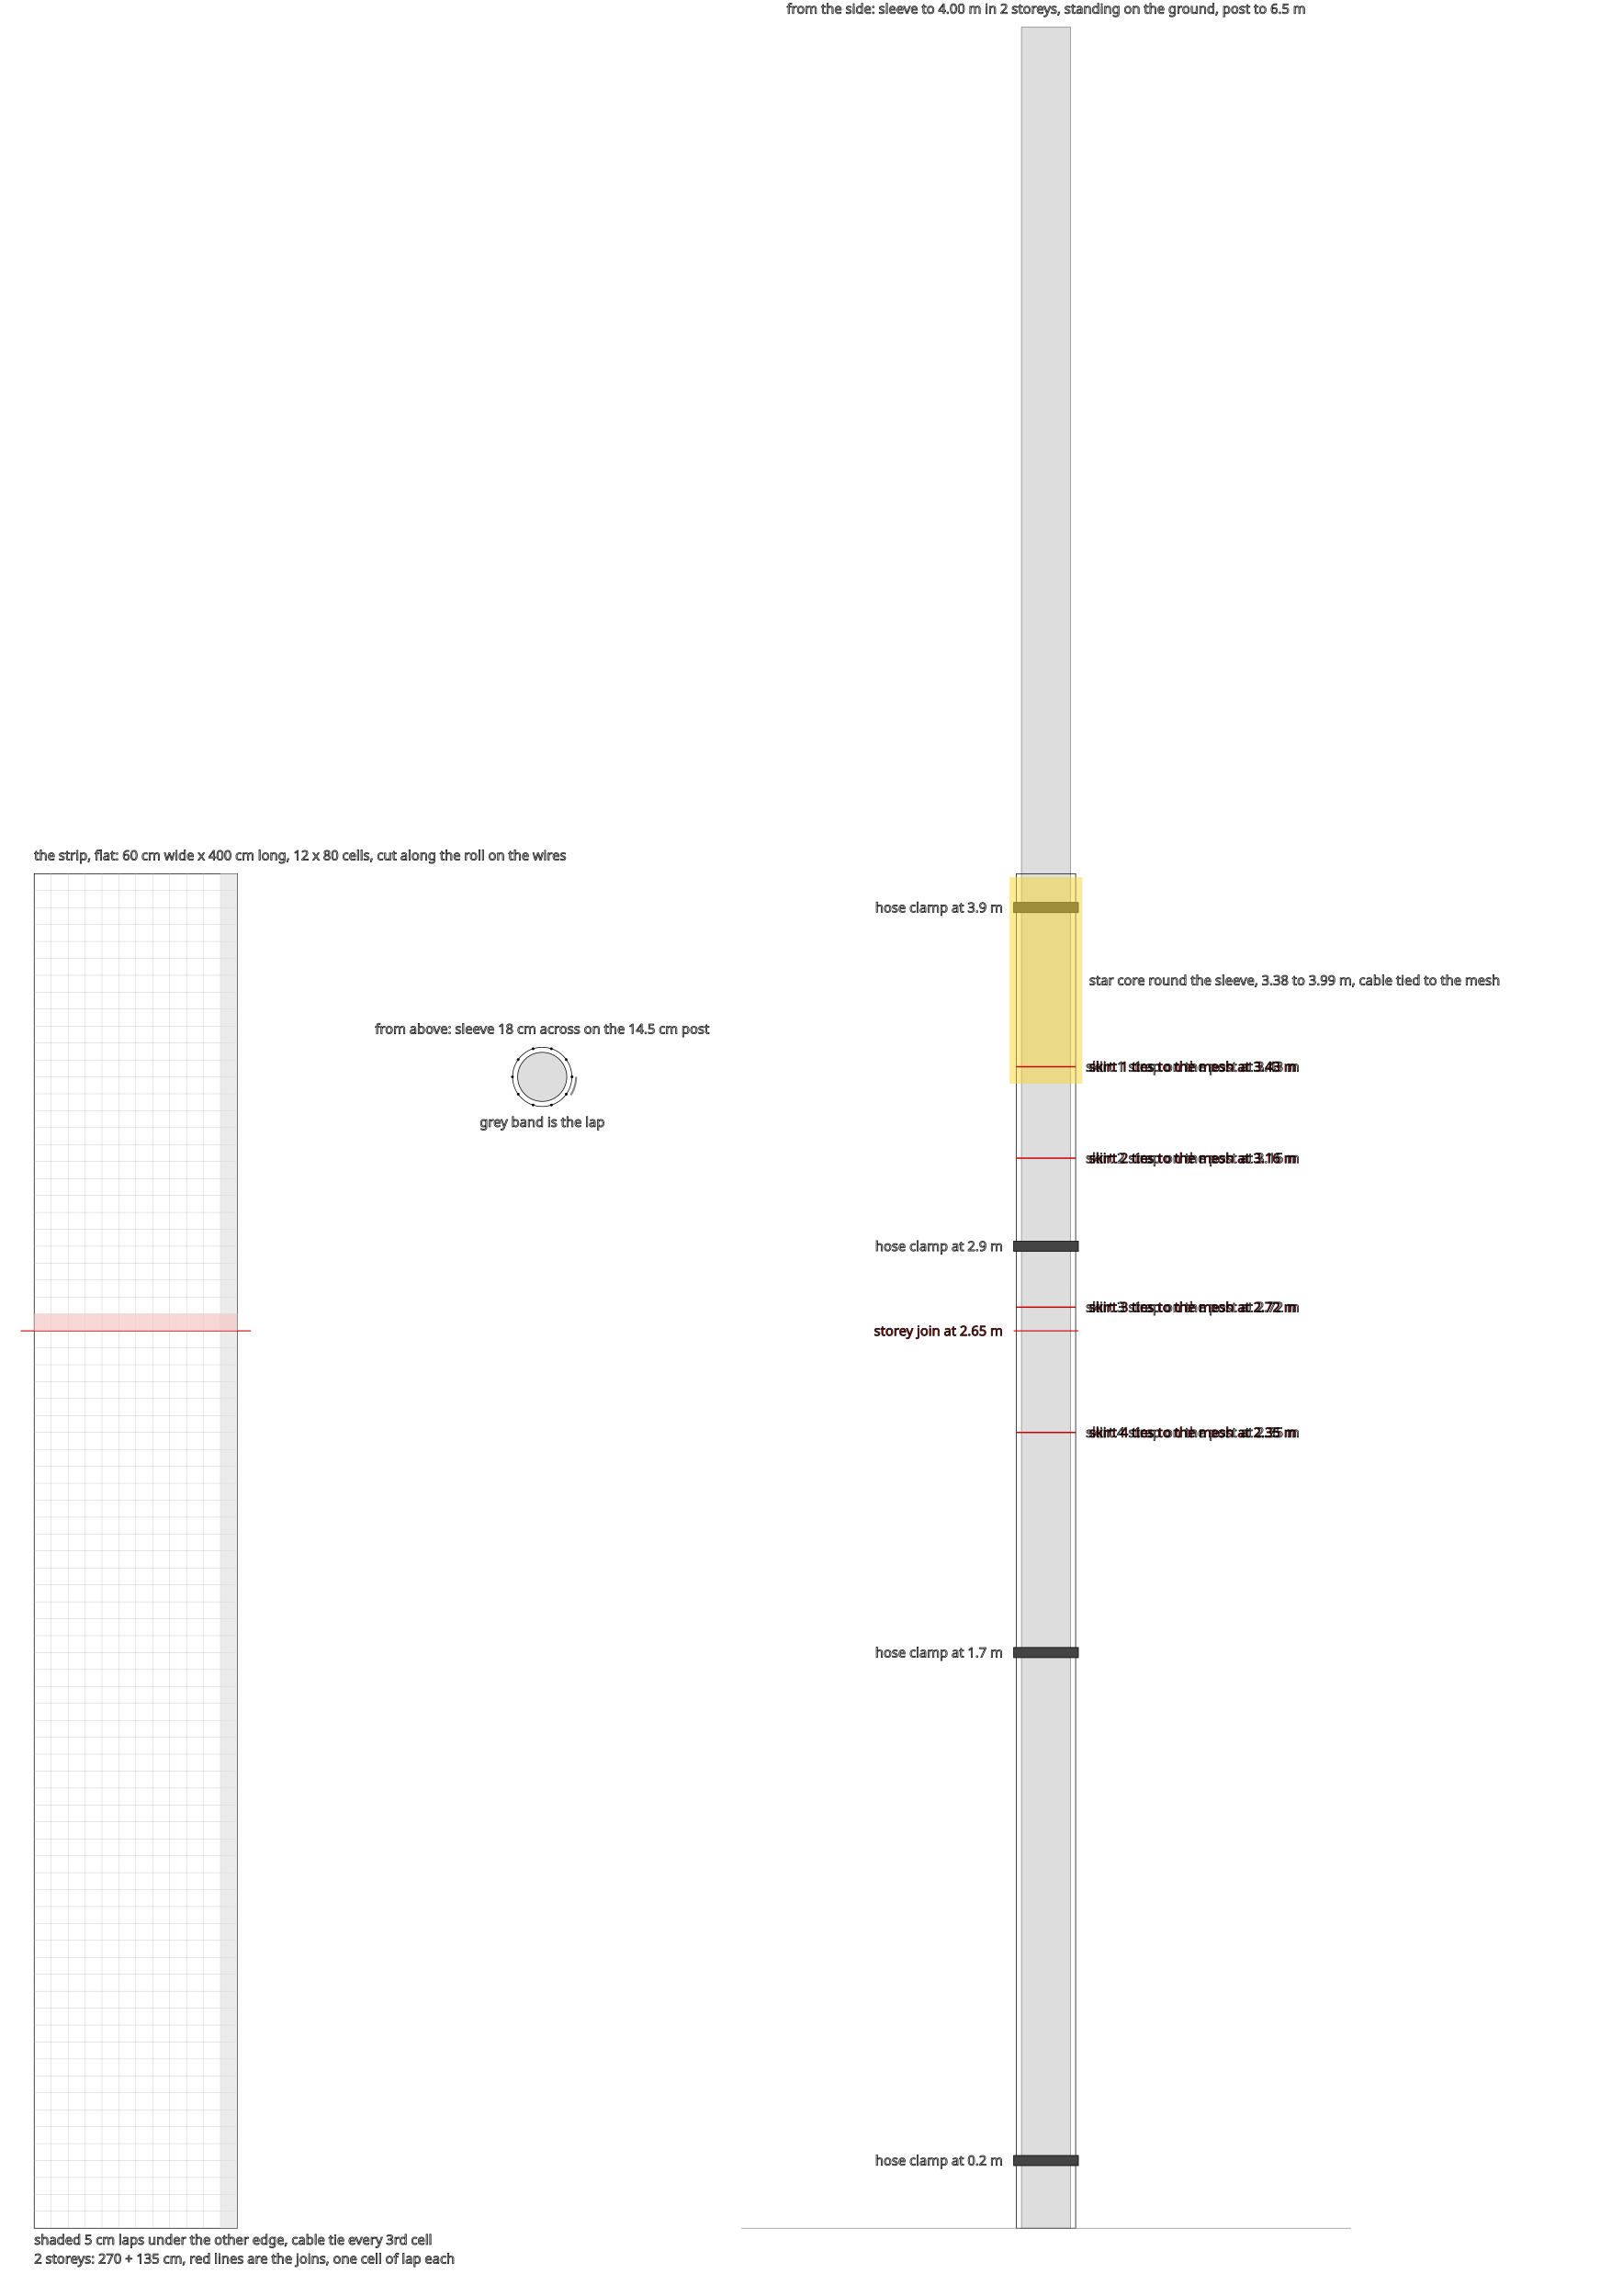
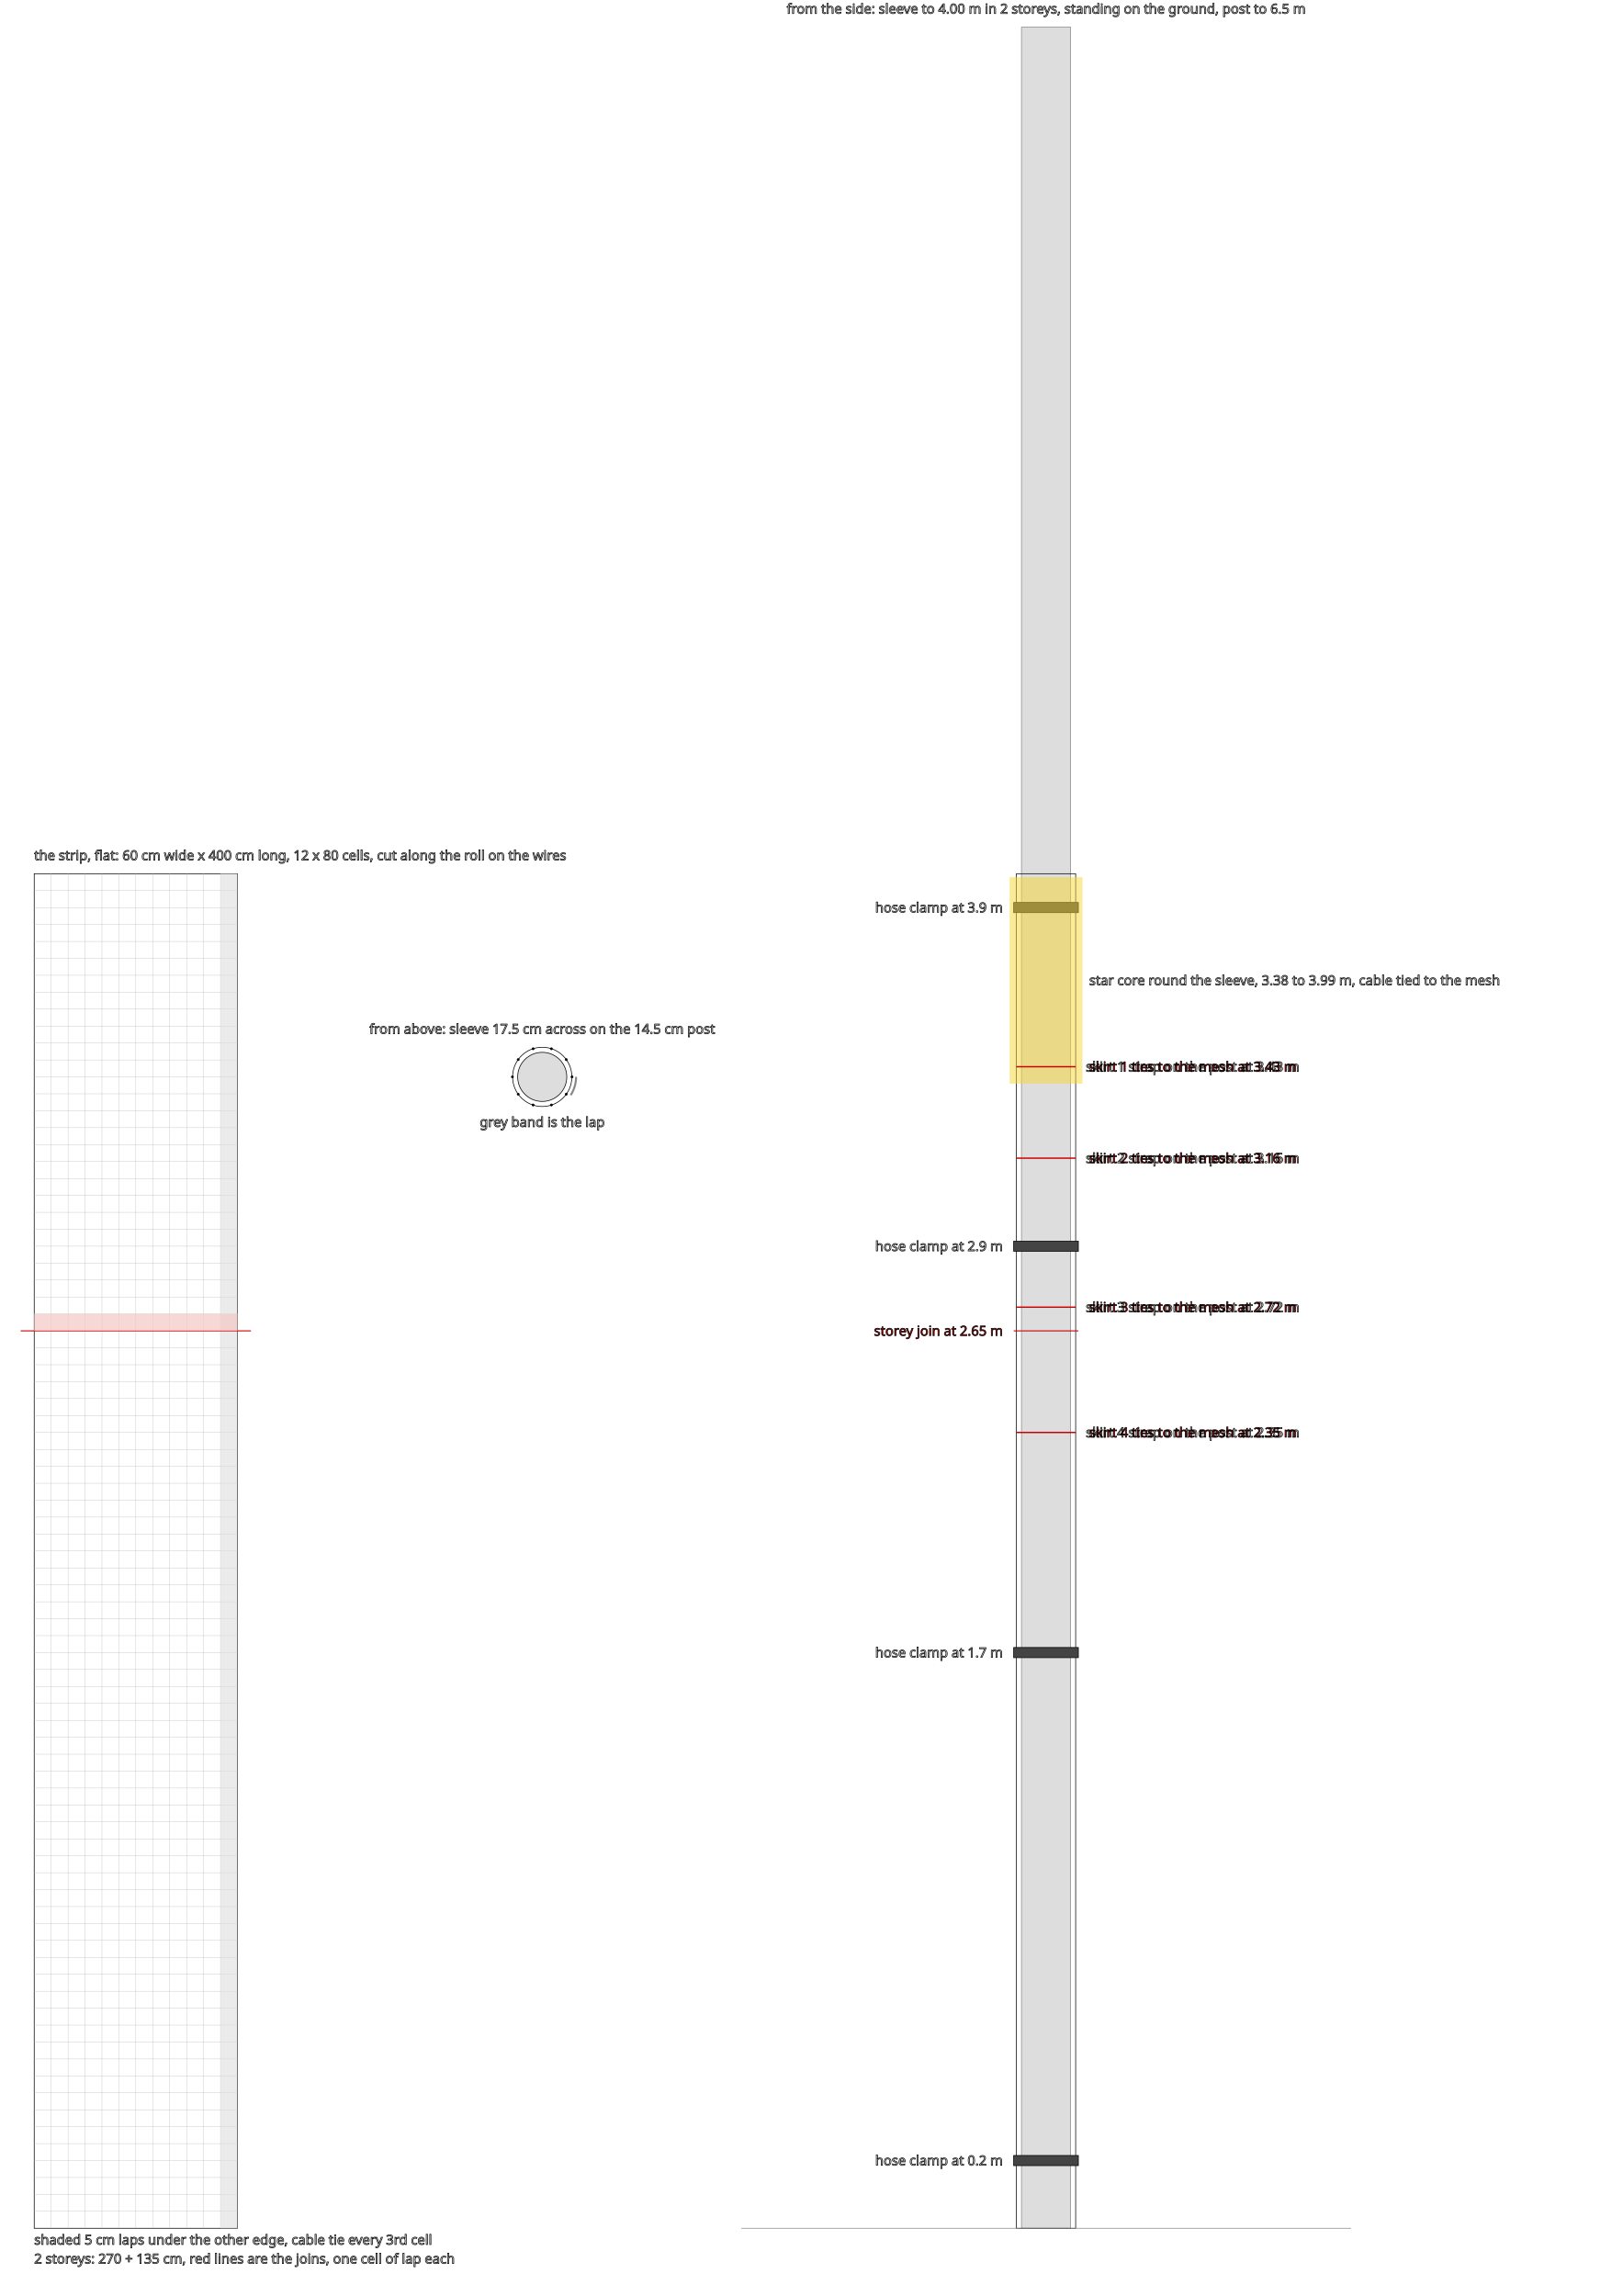
<svg xmlns="http://www.w3.org/2000/svg" viewBox="-100 -2580 4788 6780" width="479mm" height="678mm">
  <g fill="none" stroke="#000" stroke-width="2" font-family="sans-serif" font-size="40">
    <rect x="0" y="0" width="600" height="4000" />
    <line x1="50" y1="0" x2="50" y2="4000" stroke="#bbb" stroke-width="1" />
    <line x1="100" y1="0" x2="100" y2="4000" stroke="#bbb" stroke-width="1" />
    <line x1="150" y1="0" x2="150" y2="4000" stroke="#bbb" stroke-width="1" />
    <line x1="200" y1="0" x2="200" y2="4000" stroke="#bbb" stroke-width="1" />
    <line x1="250" y1="0" x2="250" y2="4000" stroke="#bbb" stroke-width="1" />
    <line x1="300" y1="0" x2="300" y2="4000" stroke="#bbb" stroke-width="1" />
    <line x1="350" y1="0" x2="350" y2="4000" stroke="#bbb" stroke-width="1" />
    <line x1="400" y1="0" x2="400" y2="4000" stroke="#bbb" stroke-width="1" />
    <line x1="450" y1="0" x2="450" y2="4000" stroke="#bbb" stroke-width="1" />
    <line x1="500" y1="0" x2="500" y2="4000" stroke="#bbb" stroke-width="1" />
    <line x1="550" y1="0" x2="550" y2="4000" stroke="#bbb" stroke-width="1" />
    <line x1="0" y1="50" x2="600" y2="50" stroke="#bbb" stroke-width="1" />
    <line x1="0" y1="100" x2="600" y2="100" stroke="#bbb" stroke-width="1" />
    <line x1="0" y1="150" x2="600" y2="150" stroke="#bbb" stroke-width="1" />
    <line x1="0" y1="200" x2="600" y2="200" stroke="#bbb" stroke-width="1" />
    <line x1="0" y1="250" x2="600" y2="250" stroke="#bbb" stroke-width="1" />
    <line x1="0" y1="300" x2="600" y2="300" stroke="#bbb" stroke-width="1" />
    <line x1="0" y1="350" x2="600" y2="350" stroke="#bbb" stroke-width="1" />
    <line x1="0" y1="400" x2="600" y2="400" stroke="#bbb" stroke-width="1" />
    <line x1="0" y1="450" x2="600" y2="450" stroke="#bbb" stroke-width="1" />
    <line x1="0" y1="500" x2="600" y2="500" stroke="#bbb" stroke-width="1" />
    <line x1="0" y1="550" x2="600" y2="550" stroke="#bbb" stroke-width="1" />
    <line x1="0" y1="600" x2="600" y2="600" stroke="#bbb" stroke-width="1" />
    <line x1="0" y1="650" x2="600" y2="650" stroke="#bbb" stroke-width="1" />
    <line x1="0" y1="700" x2="600" y2="700" stroke="#bbb" stroke-width="1" />
    <line x1="0" y1="750" x2="600" y2="750" stroke="#bbb" stroke-width="1" />
    <line x1="0" y1="800" x2="600" y2="800" stroke="#bbb" stroke-width="1" />
    <line x1="0" y1="850" x2="600" y2="850" stroke="#bbb" stroke-width="1" />
    <line x1="0" y1="900" x2="600" y2="900" stroke="#bbb" stroke-width="1" />
    <line x1="0" y1="950" x2="600" y2="950" stroke="#bbb" stroke-width="1" />
    <line x1="0" y1="1000" x2="600" y2="1000" stroke="#bbb" stroke-width="1" />
    <line x1="0" y1="1050" x2="600" y2="1050" stroke="#bbb" stroke-width="1" />
    <line x1="0" y1="1100" x2="600" y2="1100" stroke="#bbb" stroke-width="1" />
    <line x1="0" y1="1150" x2="600" y2="1150" stroke="#bbb" stroke-width="1" />
    <line x1="0" y1="1200" x2="600" y2="1200" stroke="#bbb" stroke-width="1" />
    <line x1="0" y1="1250" x2="600" y2="1250" stroke="#bbb" stroke-width="1" />
    <line x1="0" y1="1300" x2="600" y2="1300" stroke="#bbb" stroke-width="1" />
    <line x1="0" y1="1350" x2="600" y2="1350" stroke="#bbb" stroke-width="1" />
    <line x1="0" y1="1400" x2="600" y2="1400" stroke="#bbb" stroke-width="1" />
    <line x1="0" y1="1450" x2="600" y2="1450" stroke="#bbb" stroke-width="1" />
    <line x1="0" y1="1500" x2="600" y2="1500" stroke="#bbb" stroke-width="1" />
    <line x1="0" y1="1550" x2="600" y2="1550" stroke="#bbb" stroke-width="1" />
    <line x1="0" y1="1600" x2="600" y2="1600" stroke="#bbb" stroke-width="1" />
    <line x1="0" y1="1650" x2="600" y2="1650" stroke="#bbb" stroke-width="1" />
    <line x1="0" y1="1700" x2="600" y2="1700" stroke="#bbb" stroke-width="1" />
    <line x1="0" y1="1750" x2="600" y2="1750" stroke="#bbb" stroke-width="1" />
    <line x1="0" y1="1800" x2="600" y2="1800" stroke="#bbb" stroke-width="1" />
    <line x1="0" y1="1850" x2="600" y2="1850" stroke="#bbb" stroke-width="1" />
    <line x1="0" y1="1900" x2="600" y2="1900" stroke="#bbb" stroke-width="1" />
    <line x1="0" y1="1950" x2="600" y2="1950" stroke="#bbb" stroke-width="1" />
    <line x1="0" y1="2000" x2="600" y2="2000" stroke="#bbb" stroke-width="1" />
    <line x1="0" y1="2050" x2="600" y2="2050" stroke="#bbb" stroke-width="1" />
    <line x1="0" y1="2100" x2="600" y2="2100" stroke="#bbb" stroke-width="1" />
    <line x1="0" y1="2150" x2="600" y2="2150" stroke="#bbb" stroke-width="1" />
    <line x1="0" y1="2200" x2="600" y2="2200" stroke="#bbb" stroke-width="1" />
    <line x1="0" y1="2250" x2="600" y2="2250" stroke="#bbb" stroke-width="1" />
    <line x1="0" y1="2300" x2="600" y2="2300" stroke="#bbb" stroke-width="1" />
    <line x1="0" y1="2350" x2="600" y2="2350" stroke="#bbb" stroke-width="1" />
    <line x1="0" y1="2400" x2="600" y2="2400" stroke="#bbb" stroke-width="1" />
    <line x1="0" y1="2450" x2="600" y2="2450" stroke="#bbb" stroke-width="1" />
    <line x1="0" y1="2500" x2="600" y2="2500" stroke="#bbb" stroke-width="1" />
    <line x1="0" y1="2550" x2="600" y2="2550" stroke="#bbb" stroke-width="1" />
    <line x1="0" y1="2600" x2="600" y2="2600" stroke="#bbb" stroke-width="1" />
    <line x1="0" y1="2650" x2="600" y2="2650" stroke="#bbb" stroke-width="1" />
    <line x1="0" y1="2700" x2="600" y2="2700" stroke="#bbb" stroke-width="1" />
    <line x1="0" y1="2750" x2="600" y2="2750" stroke="#bbb" stroke-width="1" />
    <line x1="0" y1="2800" x2="600" y2="2800" stroke="#bbb" stroke-width="1" />
    <line x1="0" y1="2850" x2="600" y2="2850" stroke="#bbb" stroke-width="1" />
    <line x1="0" y1="2900" x2="600" y2="2900" stroke="#bbb" stroke-width="1" />
    <line x1="0" y1="2950" x2="600" y2="2950" stroke="#bbb" stroke-width="1" />
    <line x1="0" y1="3000" x2="600" y2="3000" stroke="#bbb" stroke-width="1" />
    <line x1="0" y1="3050" x2="600" y2="3050" stroke="#bbb" stroke-width="1" />
    <line x1="0" y1="3100" x2="600" y2="3100" stroke="#bbb" stroke-width="1" />
    <line x1="0" y1="3150" x2="600" y2="3150" stroke="#bbb" stroke-width="1" />
    <line x1="0" y1="3200" x2="600" y2="3200" stroke="#bbb" stroke-width="1" />
    <line x1="0" y1="3250" x2="600" y2="3250" stroke="#bbb" stroke-width="1" />
    <line x1="0" y1="3300" x2="600" y2="3300" stroke="#bbb" stroke-width="1" />
    <line x1="0" y1="3350" x2="600" y2="3350" stroke="#bbb" stroke-width="1" />
    <line x1="0" y1="3400" x2="600" y2="3400" stroke="#bbb" stroke-width="1" />
    <line x1="0" y1="3450" x2="600" y2="3450" stroke="#bbb" stroke-width="1" />
    <line x1="0" y1="3500" x2="600" y2="3500" stroke="#bbb" stroke-width="1" />
    <line x1="0" y1="3550" x2="600" y2="3550" stroke="#bbb" stroke-width="1" />
    <line x1="0" y1="3600" x2="600" y2="3600" stroke="#bbb" stroke-width="1" />
    <line x1="0" y1="3650" x2="600" y2="3650" stroke="#bbb" stroke-width="1" />
    <line x1="0" y1="3700" x2="600" y2="3700" stroke="#bbb" stroke-width="1" />
    <line x1="0" y1="3750" x2="600" y2="3750" stroke="#bbb" stroke-width="1" />
    <line x1="0" y1="3800" x2="600" y2="3800" stroke="#bbb" stroke-width="1" />
    <line x1="0" y1="3850" x2="600" y2="3850" stroke="#bbb" stroke-width="1" />
    <line x1="0" y1="3900" x2="600" y2="3900" stroke="#bbb" stroke-width="1" />
    <line x1="0" y1="3950" x2="600" y2="3950" stroke="#bbb" stroke-width="1" />
    <rect x="550" y="0" width="50" height="4000" fill="#ddd" fill-opacity="0.6" stroke="none" />
    <text x="0" y="-40">the strip, flat: 60 cm wide x 400 cm long, 12 x 80 cells, cut along the roll on the wires</text>
    <line x1="-40" y1="1350" x2="640" y2="1350" stroke="#c00" stroke-width="3" />
    <rect x="0" y="1300" width="600" height="50" fill="#f6c6c6" fill-opacity="0.7" stroke="none" />
    <text x="0" y="4048.0">shaded 5 cm laps under the other edge, cable tie every 3rd cell</text>
    <text x="0" y="4104.0">2 storeys: 270 + 135 cm, red lines are the joins, one cell of lap each</text>
    <circle cx="1500" cy="600" r="72.5" fill="#ddd" />
    <circle cx="1500" cy="600" r="87.5" />
    <circle cx="1588" cy="600" r="3" fill="#000" />
    <circle cx="1571" cy="651" r="3" fill="#000" />
    <circle cx="1527" cy="683" r="3" fill="#000" />
    <circle cx="1473" cy="683" r="3" fill="#000" />
    <circle cx="1429" cy="651" r="3" fill="#000" />
    <circle cx="1412" cy="600" r="3" fill="#000" />
    <circle cx="1429" cy="549" r="3" fill="#000" />
    <circle cx="1473" cy="517" r="3" fill="#000" />
    <circle cx="1527" cy="517" r="3" fill="#000" />
    <circle cx="1571" cy="549" r="3" fill="#000" />
    <path d="M 1600 600 A 99.5 99.5 0 0 1 1584 654" stroke="#888" stroke-width="6" />
-     <text x="1500" y="472.5" text-anchor="middle">from above: sleeve 18 cm across on the 14.5 cm post</text>
+     <text x="1500" y="472.5" text-anchor="middle">from above: sleeve 17.5 cm across on the 14.5 cm post</text>
    <text x="1500" y="747.5" text-anchor="middle">grey band is the lap</text>
    <rect x="2915" y="-2500" width="145" height="6500" fill="#ddd" stroke="#888" />
    <rect x="2900" y="0" width="175" height="4000" />
    <line x1="2892" y1="1350" x2="3083" y2="1350" stroke="#c00" stroke-width="3" />
    <text x="2860" y="1364" text-anchor="end" fill="#c00">storey join at 2.65 m</text>
    <rect x="2892" y="3785" width="191" height="30" fill="#444" />
    <text x="2860" y="3814" text-anchor="end">hose clamp at 0.2 m</text>
    <rect x="2892" y="2285" width="191" height="30" fill="#444" />
    <text x="2860" y="2314" text-anchor="end">hose clamp at 1.7 m</text>
    <rect x="2892" y="1085" width="191" height="30" fill="#444" />
    <text x="2860" y="1114" text-anchor="end">hose clamp at 2.9 m</text>
    <rect x="2892" y="85" width="191" height="30" fill="#444" />
    <text x="2860" y="114" text-anchor="end">hose clamp at 3.9 m</text>
    <line x1="2088" y1="4000" x2="3888" y2="4000" stroke="#888" />
    <rect x="2880" y="10" width="215" height="610" fill="#f9d933" fill-opacity="0.5" stroke="none" />
    <text x="3115" y="329">star core round the sleeve, 3.38 to 3.99 m, cable tied to the mesh</text>
    <line x1="2900" y1="570" x2="3075" y2="570" stroke="#c00" stroke-width="4" />
    <text x="3115" y="584" fill="#c00">skirt 1 ties to the mesh at 3.43 m</text>
    <text x="3105" y="584">skirt 1 strap on the post at 3.43 m</text>
    <line x1="2900" y1="840" x2="3075" y2="840" stroke="#c00" stroke-width="4" />
    <text x="3115" y="854" fill="#c00">skirt 2 ties to the mesh at 3.16 m</text>
    <text x="3105" y="854">skirt 2 strap on the post at 3.16 m</text>
    <line x1="2900" y1="1280" x2="3075" y2="1280" stroke="#c00" stroke-width="4" />
    <text x="3115" y="1294" fill="#c00">skirt 3 ties to the mesh at 2.72 m</text>
    <text x="3105" y="1294">skirt 3 strap on the post at 2.72 m</text>
    <line x1="2900" y1="1650" x2="3075" y2="1650" stroke="#c00" stroke-width="4" />
    <text x="3115" y="1664" fill="#c00">skirt 4 ties to the mesh at 2.35 m</text>
    <text x="3105" y="1664">skirt 4 strap on the post at 2.35 m</text>
    <text x="2988" y="-2540" text-anchor="middle">from the side: sleeve to 4.00 m in 2 storeys, standing on the ground, post to 6.5 m</text>
  </g>
</svg>
